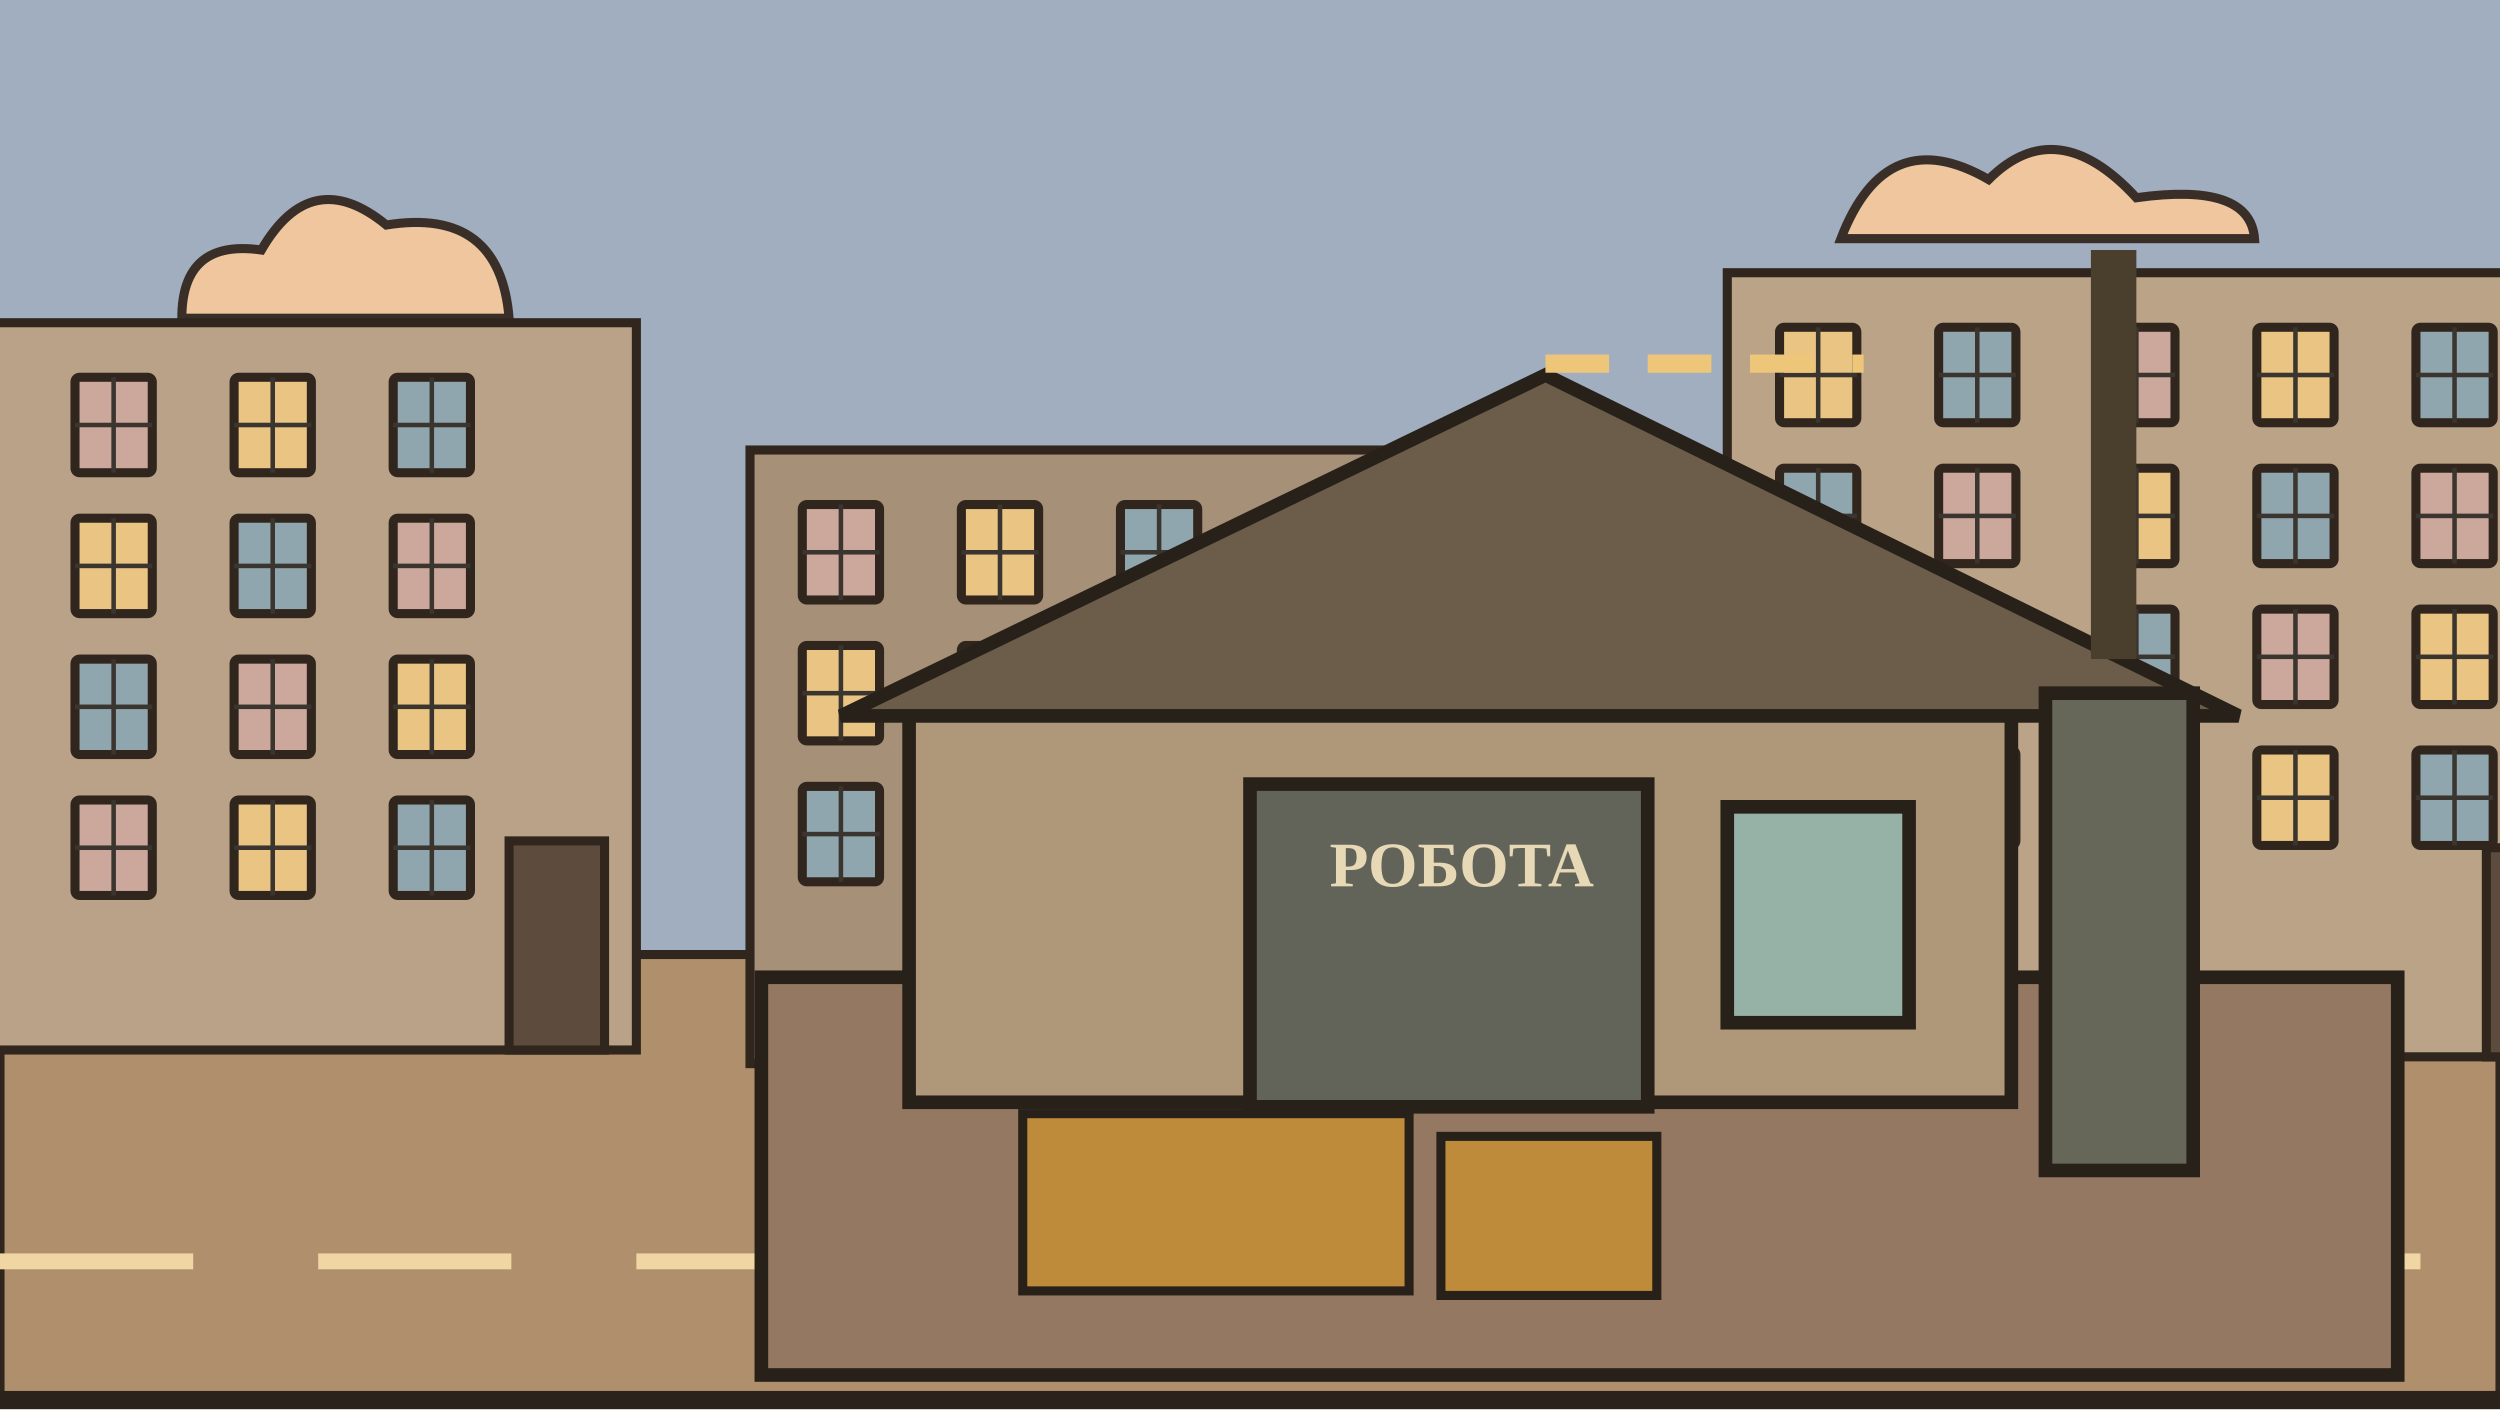
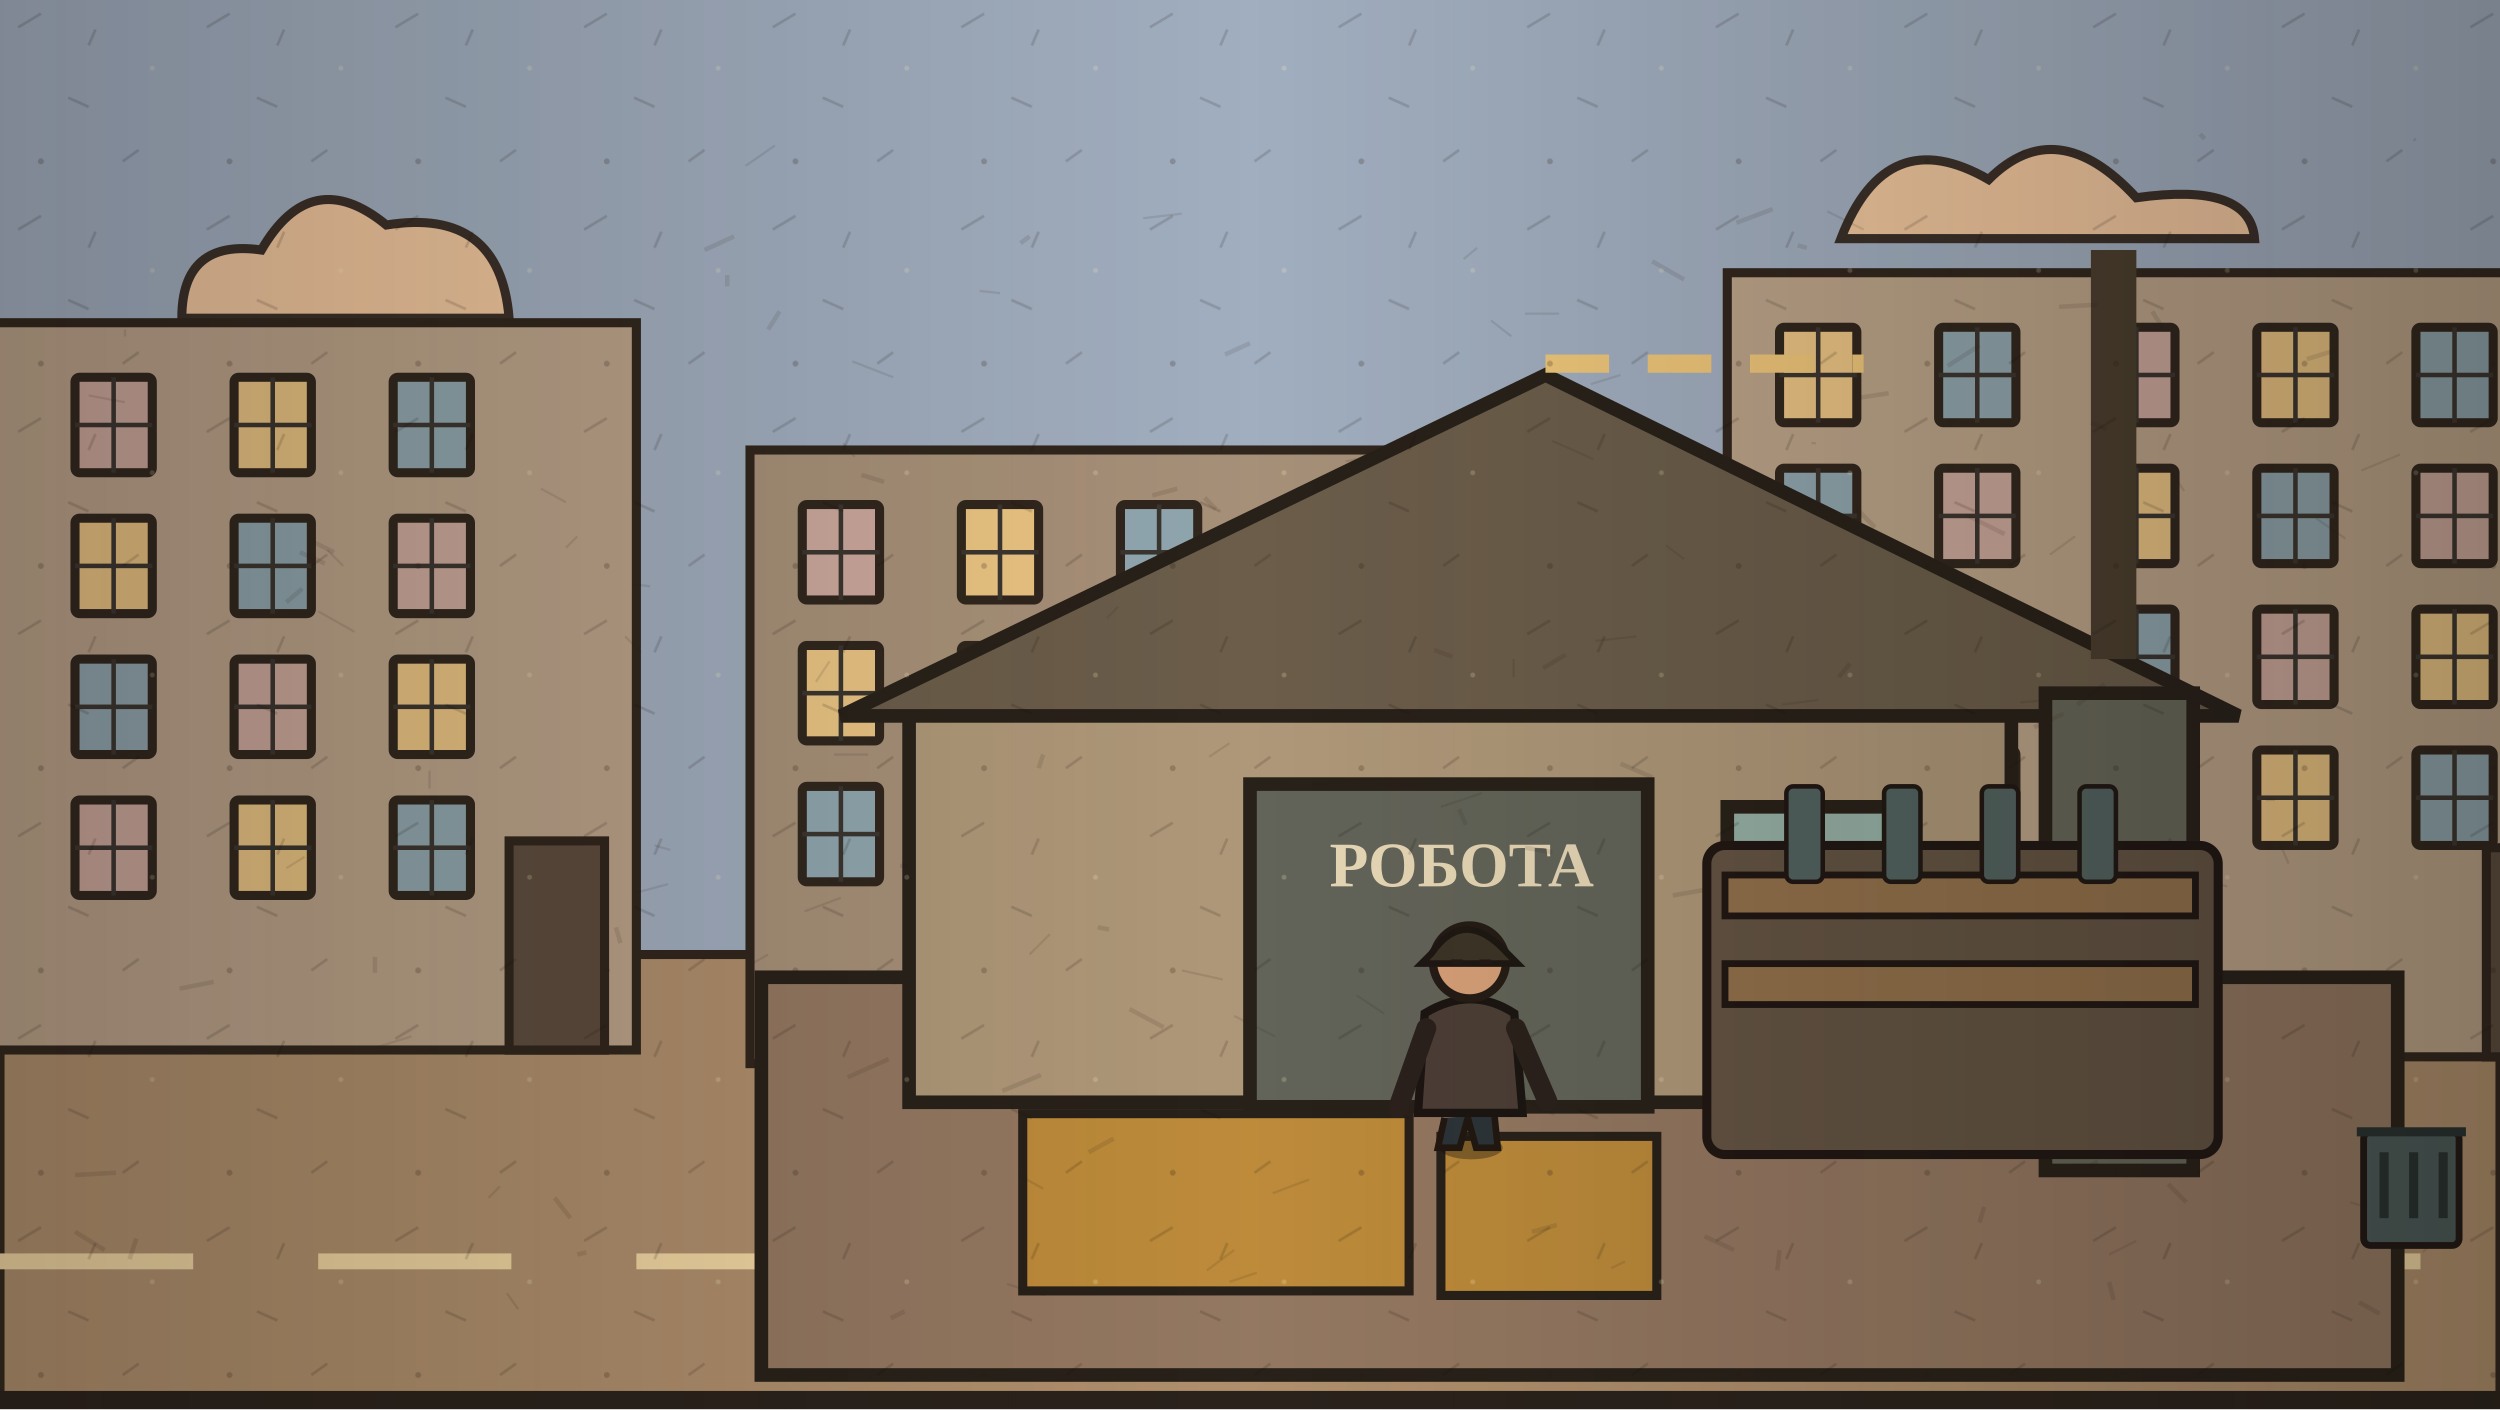
<svg xmlns="http://www.w3.org/2000/svg" viewBox="0 0 1100 620" preserveAspectRatio="xMidYMid slice">
  <rect width="1100" height="620" fill="#9aacc5" />
  <g fill="#f0c7a2" stroke="#2a2322" stroke-width="4">
    <path d="M80 140q0-35 35-30q22-38 55-11q50-8 54 41z" />
    <path d="M810 105q20-52 65-26q30-30 65 8q50-7 52 18z" />
  </g>
  <rect x="0" y="420" width="1100" height="200" fill="#a98b6b" stroke="#201916" stroke-width="4" />
  <rect x="-60" y="142" width="340" height="320" fill="#b5a08b" stroke="#201916" stroke-width="4" />
  <rect x="-37" y="166" width="34" height="42" fill="#88a4b3" stroke="#201916" stroke-width="4" rx="2" />
  <path d="M-20 166v42 M-37 187h34" stroke="#2b2929" stroke-width="2" />
  <rect x="33" y="166" width="34" height="42" fill="#c9a6a0" stroke="#201916" stroke-width="4" rx="2" />
  <path d="M50 166v42 M33 187h34" stroke="#2b2929" stroke-width="2" />
  <rect x="103" y="166" width="34" height="42" fill="#e9c484" stroke="#201916" stroke-width="4" rx="2" />
  <path d="M120 166v42 M103 187h34" stroke="#2b2929" stroke-width="2" />
  <rect x="173" y="166" width="34" height="42" fill="#88a4b3" stroke="#201916" stroke-width="4" rx="2" />
  <path d="M190 166v42 M173 187h34" stroke="#2b2929" stroke-width="2" />
  <rect x="-37" y="228" width="34" height="42" fill="#c9a6a0" stroke="#201916" stroke-width="4" rx="2" />
  <path d="M-20 228v42 M-37 249h34" stroke="#2b2929" stroke-width="2" />
  <rect x="33" y="228" width="34" height="42" fill="#e9c484" stroke="#201916" stroke-width="4" rx="2" />
  <path d="M50 228v42 M33 249h34" stroke="#2b2929" stroke-width="2" />
  <rect x="103" y="228" width="34" height="42" fill="#88a4b3" stroke="#201916" stroke-width="4" rx="2" />
  <path d="M120 228v42 M103 249h34" stroke="#2b2929" stroke-width="2" />
  <rect x="173" y="228" width="34" height="42" fill="#c9a6a0" stroke="#201916" stroke-width="4" rx="2" />
  <path d="M190 228v42 M173 249h34" stroke="#2b2929" stroke-width="2" />
  <rect x="-37" y="290" width="34" height="42" fill="#e9c484" stroke="#201916" stroke-width="4" rx="2" />
  <path d="M-20 290v42 M-37 311h34" stroke="#2b2929" stroke-width="2" />
  <rect x="33" y="290" width="34" height="42" fill="#88a4b3" stroke="#201916" stroke-width="4" rx="2" />
  <path d="M50 290v42 M33 311h34" stroke="#2b2929" stroke-width="2" />
  <rect x="103" y="290" width="34" height="42" fill="#c9a6a0" stroke="#201916" stroke-width="4" rx="2" />
  <path d="M120 290v42 M103 311h34" stroke="#2b2929" stroke-width="2" />
  <rect x="173" y="290" width="34" height="42" fill="#e9c484" stroke="#201916" stroke-width="4" rx="2" />
  <path d="M190 290v42 M173 311h34" stroke="#2b2929" stroke-width="2" />
  <rect x="-37" y="352" width="34" height="42" fill="#88a4b3" stroke="#201916" stroke-width="4" rx="2" />
  <path d="M-20 352v42 M-37 373h34" stroke="#2b2929" stroke-width="2" />
  <rect x="33" y="352" width="34" height="42" fill="#c9a6a0" stroke="#201916" stroke-width="4" rx="2" />
  <path d="M50 352v42 M33 373h34" stroke="#2b2929" stroke-width="2" />
  <rect x="103" y="352" width="34" height="42" fill="#e9c484" stroke="#201916" stroke-width="4" rx="2" />
  <path d="M120 352v42 M103 373h34" stroke="#2b2929" stroke-width="2" />
  <rect x="173" y="352" width="34" height="42" fill="#88a4b3" stroke="#201916" stroke-width="4" rx="2" />
  <path d="M190 352v42 M173 373h34" stroke="#2b2929" stroke-width="2" />
  <rect x="224" y="370" width="42" height="92" fill="#504239" stroke="#201916" stroke-width="4" />
  <rect x="760" y="120" width="390" height="345" fill="#b6a18a" stroke="#201916" stroke-width="4" />
  <rect x="783" y="144" width="34" height="42" fill="#e9c484" stroke="#201916" stroke-width="4" rx="2" />
  <path d="M800 144v42 M783 165h34" stroke="#2b2929" stroke-width="2" />
  <rect x="853" y="144" width="34" height="42" fill="#88a4b3" stroke="#201916" stroke-width="4" rx="2" />
  <path d="M870 144v42 M853 165h34" stroke="#2b2929" stroke-width="2" />
  <rect x="923" y="144" width="34" height="42" fill="#c9a6a0" stroke="#201916" stroke-width="4" rx="2" />
  <path d="M940 144v42 M923 165h34" stroke="#2b2929" stroke-width="2" />
  <rect x="993" y="144" width="34" height="42" fill="#e9c484" stroke="#201916" stroke-width="4" rx="2" />
  <path d="M1010 144v42 M993 165h34" stroke="#2b2929" stroke-width="2" />
  <rect x="1063" y="144" width="34" height="42" fill="#88a4b3" stroke="#201916" stroke-width="4" rx="2" />
  <path d="M1080 144v42 M1063 165h34" stroke="#2b2929" stroke-width="2" />
  <rect x="783" y="206" width="34" height="42" fill="#88a4b3" stroke="#201916" stroke-width="4" rx="2" />
  <path d="M800 206v42 M783 227h34" stroke="#2b2929" stroke-width="2" />
  <rect x="853" y="206" width="34" height="42" fill="#c9a6a0" stroke="#201916" stroke-width="4" rx="2" />
  <path d="M870 206v42 M853 227h34" stroke="#2b2929" stroke-width="2" />
  <rect x="923" y="206" width="34" height="42" fill="#e9c484" stroke="#201916" stroke-width="4" rx="2" />
  <path d="M940 206v42 M923 227h34" stroke="#2b2929" stroke-width="2" />
  <rect x="993" y="206" width="34" height="42" fill="#88a4b3" stroke="#201916" stroke-width="4" rx="2" />
  <path d="M1010 206v42 M993 227h34" stroke="#2b2929" stroke-width="2" />
  <rect x="1063" y="206" width="34" height="42" fill="#c9a6a0" stroke="#201916" stroke-width="4" rx="2" />
  <path d="M1080 206v42 M1063 227h34" stroke="#2b2929" stroke-width="2" />
  <rect x="783" y="268" width="34" height="42" fill="#c9a6a0" stroke="#201916" stroke-width="4" rx="2" />
  <path d="M800 268v42 M783 289h34" stroke="#2b2929" stroke-width="2" />
  <rect x="853" y="268" width="34" height="42" fill="#e9c484" stroke="#201916" stroke-width="4" rx="2" />
  <path d="M870 268v42 M853 289h34" stroke="#2b2929" stroke-width="2" />
  <rect x="923" y="268" width="34" height="42" fill="#88a4b3" stroke="#201916" stroke-width="4" rx="2" />
  <path d="M940 268v42 M923 289h34" stroke="#2b2929" stroke-width="2" />
  <rect x="993" y="268" width="34" height="42" fill="#c9a6a0" stroke="#201916" stroke-width="4" rx="2" />
  <path d="M1010 268v42 M993 289h34" stroke="#2b2929" stroke-width="2" />
  <rect x="1063" y="268" width="34" height="42" fill="#e9c484" stroke="#201916" stroke-width="4" rx="2" />
  <path d="M1080 268v42 M1063 289h34" stroke="#2b2929" stroke-width="2" />
  <rect x="783" y="330" width="34" height="42" fill="#e9c484" stroke="#201916" stroke-width="4" rx="2" />
  <path d="M800 330v42 M783 351h34" stroke="#2b2929" stroke-width="2" />
  <rect x="853" y="330" width="34" height="42" fill="#88a4b3" stroke="#201916" stroke-width="4" rx="2" />
  <path d="M870 330v42 M853 351h34" stroke="#2b2929" stroke-width="2" />
  <rect x="923" y="330" width="34" height="42" fill="#c9a6a0" stroke="#201916" stroke-width="4" rx="2" />
  <path d="M940 330v42 M923 351h34" stroke="#2b2929" stroke-width="2" />
  <rect x="993" y="330" width="34" height="42" fill="#e9c484" stroke="#201916" stroke-width="4" rx="2" />
  <path d="M1010 330v42 M993 351h34" stroke="#2b2929" stroke-width="2" />
  <rect x="1063" y="330" width="34" height="42" fill="#88a4b3" stroke="#201916" stroke-width="4" rx="2" />
  <path d="M1080 330v42 M1063 351h34" stroke="#2b2929" stroke-width="2" />
  <rect x="1094" y="373" width="42" height="92" fill="#504239" stroke="#201916" stroke-width="4" />
  <rect x="330" y="198" width="290" height="270" fill="#a18c78" stroke="#201916" stroke-width="4" />
  <rect x="353" y="222" width="34" height="42" fill="#c9a6a0" stroke="#201916" stroke-width="4" rx="2" />
  <path d="M370 222v42 M353 243h34" stroke="#2b2929" stroke-width="2" />
  <rect x="423" y="222" width="34" height="42" fill="#e9c484" stroke="#201916" stroke-width="4" rx="2" />
  <path d="M440 222v42 M423 243h34" stroke="#2b2929" stroke-width="2" />
  <rect x="493" y="222" width="34" height="42" fill="#88a4b3" stroke="#201916" stroke-width="4" rx="2" />
  <path d="M510 222v42 M493 243h34" stroke="#2b2929" stroke-width="2" />
  <rect x="353" y="284" width="34" height="42" fill="#e9c484" stroke="#201916" stroke-width="4" rx="2" />
  <path d="M370 284v42 M353 305h34" stroke="#2b2929" stroke-width="2" />
  <rect x="423" y="284" width="34" height="42" fill="#88a4b3" stroke="#201916" stroke-width="4" rx="2" />
  <path d="M440 284v42 M423 305h34" stroke="#2b2929" stroke-width="2" />
  <rect x="493" y="284" width="34" height="42" fill="#c9a6a0" stroke="#201916" stroke-width="4" rx="2" />
  <path d="M510 284v42 M493 305h34" stroke="#2b2929" stroke-width="2" />
  <rect x="353" y="346" width="34" height="42" fill="#88a4b3" stroke="#201916" stroke-width="4" rx="2" />
  <path d="M370 346v42 M353 367h34" stroke="#2b2929" stroke-width="2" />
  <rect x="423" y="346" width="34" height="42" fill="#c9a6a0" stroke="#201916" stroke-width="4" rx="2" />
  <path d="M440 346v42 M423 367h34" stroke="#2b2929" stroke-width="2" />
  <rect x="493" y="346" width="34" height="42" fill="#e9c484" stroke="#201916" stroke-width="4" rx="2" />
  <path d="M510 346v42 M493 367h34" stroke="#2b2929" stroke-width="2" />
  <rect x="564" y="376" width="42" height="92" fill="#504239" stroke="#201916" stroke-width="4" />
  <rect x="650" y="350" width="100" height="100" fill="#46645b" stroke="#201916" stroke-width="4" />
  <rect x="659" y="372" width="80" height="24" fill="#e0c084" stroke="#201916" stroke-width="4" />
  <path d="M0 555H1100" stroke="#f0d8a6" stroke-width="7" stroke-dasharray="85 55" />
  <path d="M0 618H1100" stroke="#191514" stroke-width="12" />
  <g class="comic-world-decor">
    <g stroke="#171411" stroke-width="6">
      <path d="M335 430h720v175H335z" fill="#8c7260" />
      <rect x="400" y="310" width="485" height="175" fill="#a99579" />
      <path d="M370 315l310-150 305 150z" fill="#5f5547" />
      <rect x="550" y="345" width="175" height="142" fill="#575c57" />
      <rect x="760" y="355" width="80" height="95" fill="#8eb0aa" />
      <rect x="900" y="305" width="65" height="210" fill="#5b6057" />
      <path d="M930 290V110" stroke="#3c3327" stroke-width="20" />
    </g>
    <path d="M680 160h140" stroke="#eec779" stroke-width="8" stroke-dasharray="28 17" />
    <text x="585" y="390" font-size="28" font-weight="900" fill="#e6dabc">РОБОТА</text>
    <g fill="#b88735" stroke="#171411" stroke-width="4">
      <rect x="450" y="490" width="170" height="78" />
      <rect x="634" y="500" width="95" height="70" />
    </g>
  </g>
  <rect width="1100" height="620" fill="#f3c26d" opacity=".08" />
+   <defs>
+     <pattern id="uhy16grain" width="83" height="89" patternUnits="userSpaceOnUse">
+       <path d="M8 12l10-6M61 66l-7 5M30 43l9 4M42 13l-3 7" stroke="#140d0a" stroke-width="1.2" opacity=".15" />
+       <circle cx="18" cy="71" r="1.3" fill="#281b12" opacity=".22" />
+       <circle cx="67" cy="30" r="1.1" fill="#fff7c7" opacity=".21" />
+     </pattern>
+     <linearGradient id="uhy16vignette">
+       <stop offset="0" stop-color="#100b08" stop-opacity=".24" />
+       <stop offset=".50" stop-color="#100b08" stop-opacity="0" />
+       <stop offset="1" stop-color="#100b08" stop-opacity=".28" />
+     </linearGradient>
+   </defs>
+   <rect width="1100" height="620" fill="url(#uhy16grain)" pointer-events="none" />
+   <path d="M238 215l11 6" stroke="#281c15" stroke-width="1" opacity=".12" />
+   <path d="M373 474l18 -8" stroke="#281c15" stroke-width="2" opacity=".12" />
+   <path d="M940 546l-12 6" stroke="#281c15" stroke-width="1" opacity=".12" />
+   <path d="M520 427l18 4" stroke="#281c15" stroke-width="1" opacity=".12" />
+   <path d="M392 580l6 -3" stroke="#281c15" stroke-width="2" opacity=".12" />
+   <path d="M909 66l11 3" stroke="#281c15" stroke-width="1" opacity=".12" />
+   <path d="M400 381l-4 0" stroke="#281c15" stroke-width="2" opacity=".12" />
+   <path d="M684 490l-15 -7" stroke="#281c15" stroke-width="2" opacity=".12" />
+   <path d="M288 372l7 2" stroke="#281c15" stroke-width="1" opacity=".12" />
+   <path d="M634 355l18 -6" stroke="#281c15" stroke-width="1" opacity=".12" />
+   <path d="M459 332l-2 6" stroke="#281c15" stroke-width="2" opacity=".12" />
+   <path d="M918 389l7 2" stroke="#281c15" stroke-width="1" opacity=".12" />
+   <path d="M666 290l0 8" stroke="#281c15" stroke-width="1" opacity=".12" />
+   <path d="M503 96l17 -2" stroke="#281c15" stroke-width="1" opacity=".12" />
+   <path d="M665 148l-9 -7" stroke="#281c15" stroke-width="1" opacity=".12" />
+   <path d="M791 108l4 1" stroke="#281c15" stroke-width="2" opacity=".12" />
+   <path d="M165 428l0 -7" stroke="#281c15" stroke-width="2" opacity=".12" />
+   <path d="M884 398l-13 5" stroke="#281c15" stroke-width="2" opacity=".12" />
+   <path d="M767 476l7 -5" stroke="#281c15" stroke-width="2" opacity=".12" />
+   <path d="M531 559l12 -9" stroke="#281c15" stroke-width="1" opacity=".12" />
+   <path d="M750 544l13 6" stroke="#281c15" stroke-width="2" opacity=".12" />
+   <path d="M713 165l-13 4" stroke="#281c15" stroke-width="1" opacity=".12" />
+   <path d="M962 529l-8 -8" stroke="#281c15" stroke-width="2" opacity=".12" />
+   <path d="M970 61l-2 -2" stroke="#281c15" stroke-width="2" opacity=".12" />
+   <path d="M683 375l-12 -2" stroke="#281c15" stroke-width="2" opacity=".12" />
+   <path d="M702 282l18 -2" stroke="#281c15" stroke-width="1" opacity=".12" />
+   <path d="M645 363l-3 -7" stroke="#281c15" stroke-width="2" opacity=".12" />
+   <path d="M431 128l9 1" stroke="#281c15" stroke-width="1" opacity=".12" />
+   <path d="M507 218l11 -3" stroke="#281c15" stroke-width="2" opacity=".12" />
+   <path d="M271 408l2 7" stroke="#281c15" stroke-width="2" opacity=".12" />
+   <path d="M215 527l5 -5" stroke="#281c15" stroke-width="1" opacity=".12" />
+   <path d="M674 542l11 -3" stroke="#281c15" stroke-width="2" opacity=".12" />
+   <path d="M375 159l18 7" stroke="#281c15" stroke-width="1" opacity=".12" />
+   <path d="M814 292l-5 6" stroke="#281c15" stroke-width="2" opacity=".12" />
+   <path d="M140 269l16 9" stroke="#281c15" stroke-width="1" opacity=".12" />
+   <path d="M254 236l-5 5" stroke="#281c15" stroke-width="1" opacity=".12" />
+   <path d="M490 501l-11 6" stroke="#281c15" stroke-width="2" opacity=".12" />
+   <path d="M278 257l8 1" stroke="#281c15" stroke-width="1" opacity=".12" />
+   <path d="M512 452l-15 -8" stroke="#281c15" stroke-width="2" opacity=".12" />
+   <path d="M294 389l-15 4" stroke="#281c15" stroke-width="1" opacity=".12" />
+   <path d="M51 516l-18 1" stroke="#281c15" stroke-width="2" opacity=".12" />
+   <path d="M753 391l-17 3" stroke="#281c15" stroke-width="2" opacity=".12" />
+   <path d="M1003 371l4 9" stroke="#281c15" stroke-width="1" opacity=".12" />
+   <path d="M189 347l0 -8" stroke="#281c15" stroke-width="1" opacity=".12" />
+   <path d="M553 560l-12 4" stroke="#281c15" stroke-width="1" opacity=".12" />
+   <path d="M126 382l8 -5" stroke="#281c15" stroke-width="1" opacity=".12" />
+   <path d="M650 109l-6 5" stroke="#281c15" stroke-width="1" opacity=".12" />
+   <path d="M151 249l-7 -7" stroke="#281c15" stroke-width="1" opacity=".12" />
+   <path d="M1047 578l-9 -5" stroke="#281c15" stroke-width="2" opacity=".12" />
+   <path d="M913 236l-11 8" stroke="#281c15" stroke-width="1" opacity=".12" />
+   <path d="M1063 61l-1 1" stroke="#281c15" stroke-width="1" opacity=".12" />
+   <path d="M947 137l5 8" stroke="#281c15" stroke-width="2" opacity=".12" />
+   <path d="M727 342l-14 -6" stroke="#281c15" stroke-width="2" opacity=".12" />
+   <path d="M441 480l17 -7" stroke="#281c15" stroke-width="2" opacity=".12" />
+   <path d="M906 135l17 -1" stroke="#281c15" stroke-width="2" opacity=".12" />
+   <path d="M960 503l1 3" stroke="#281c15" stroke-width="2" opacity=".12" />
+   <path d="M800 308l-16 2" stroke="#281c15" stroke-width="1" opacity=".12" />
+   <path d="M912 517l11 -6" stroke="#281c15" stroke-width="2" opacity=".12" />
+   <path d="M592 203l5 -1" stroke="#281c15" stroke-width="1" opacity=".12" />
+   <path d="M782 559l1 -9" stroke="#281c15" stroke-width="2" opacity=".12" />
+   <path d="M885 449l-12 6" stroke="#281c15" stroke-width="1" opacity=".12" />
+   <path d="M764 98l16 -6" stroke="#281c15" stroke-width="2" opacity=".12" />
+   <path d="M930 572l-2 -8" stroke="#281c15" stroke-width="2" opacity=".12" />
+   <path d="M927 189l-7 -3" stroke="#281c15" stroke-width="2" opacity=".12" />
+   <path d="M388 428l6 5" stroke="#281c15" stroke-width="1" opacity=".12" />
+   <path d="M443 565l17 5" stroke="#281c15" stroke-width="1" opacity=".12" />
+   <path d="M39 174l16 3" stroke="#281c15" stroke-width="1" opacity=".12" />
+   <path d="M857 161l14 -9" stroke="#281c15" stroke-width="2" opacity=".12" />
+   <path d="M679 294l10 -6" stroke="#281c15" stroke-width="2" opacity=".12" />
+   <path d="M449 107l4 -3" stroke="#281c15" stroke-width="2" opacity=".12" />
+   <path d="M955 207l6 9" stroke="#281c15" stroke-width="1" opacity=".12" />
+   <path d="M223 569l5 7" stroke="#281c15" stroke-width="1" opacity=".12" />
+   <path d="M727 115l14 8" stroke="#281c15" stroke-width="2" opacity=".12" />
+   <path d="M818 175l13 -2" stroke="#281c15" stroke-width="2" opacity=".12" />
+   <path d="M889 309l12 -1" stroke="#281c15" stroke-width="1" opacity=".12" />
+   <path d="M804 93l16 8" stroke="#281c15" stroke-width="1" opacity=".12" />
+   <path d="M376 201l-5 -6" stroke="#281c15" stroke-width="1" opacity=".12" />
+   <path d="M251 536l-7 -9" stroke="#281c15" stroke-width="2" opacity=".12" />
+   <path d="M871 538l2 -7" stroke="#281c15" stroke-width="2" opacity=".12" />
+   <path d="M543 447l18 9" stroke="#281c15" stroke-width="1" opacity=".12" />
+   <path d="M488 409l-5 -1" stroke="#281c15" stroke-width="2" opacity=".12" />
+   <path d="M453 420l9 -9" stroke="#281c15" stroke-width="1" opacity=".12" />
+   <path d="M797 195l2 0" stroke="#281c15" stroke-width="1" opacity=".12" />
+   <path d="M338 420l-9 5" stroke="#281c15" stroke-width="1" opacity=".12" />
+   <path d="M1056 200l-17 7" stroke="#281c15" stroke-width="1" opacity=".12" />
+   <path d="M165 461l16 -5" stroke="#281c15" stroke-width="1" opacity=".12" />
+   <path d="M667 481l-3 -7" stroke="#281c15" stroke-width="2" opacity=".12" />
+   <path d="M535 224l-5 -5" stroke="#281c15" stroke-width="2" opacity=".12" />
+   <path d="M55 148l0 -3" stroke="#281c15" stroke-width="1" opacity=".12" />
+   <path d="M597 438l12 8" stroke="#281c15" stroke-width="1" opacity=".12" />
+   <path d="M733 240l8 6" stroke="#281c15" stroke-width="1" opacity=".12" />
+   <path d="M560 525l16 -6" stroke="#281c15" stroke-width="1" opacity=".12" />
+   <path d="M370 395l-16 6" stroke="#281c15" stroke-width="1" opacity=".12" />
+   <path d="M132 243l11 5" stroke="#281c15" stroke-width="2" opacity=".12" />
+   <path d="M997 352l4 0" stroke="#281c15" stroke-width="1" opacity=".12" />
+   <path d="M914 310l12 -9" stroke="#281c15" stroke-width="2" opacity=".12" />
+   <path d="M343 137l-5 8" stroke="#281c15" stroke-width="2" opacity=".12" />
+   <path d="M310 110l13 -6" stroke="#281c15" stroke-width="2" opacity=".12" />
+   <path d="M1028 154l-13 4" stroke="#281c15" stroke-width="2" opacity=".12" />
+   <path d="M320 126l0 -5" stroke="#281c15" stroke-width="2" opacity=".12" />
+   <path d="M631 286l8 3" stroke="#281c15" stroke-width="2" opacity=".12" />
+   <path d="M379 209l10 3" stroke="#281c15" stroke-width="2" opacity=".12" />
+   <path d="M967 387l13 3" stroke="#281c15" stroke-width="1" opacity=".12" />
+   <path d="M541 327l-9 6" stroke="#281c15" stroke-width="1" opacity=".12" />
+   <path d="M367 332l15 0" stroke="#281c15" stroke-width="1" opacity=".12" />
+   <path d="M147 243l-10 -5" stroke="#281c15" stroke-width="2" opacity=".12" />
+   <path d="M913 493l14 -5" stroke="#281c15" stroke-width="2" opacity=".12" />
+   <path d="M701 202l-18 -8" stroke="#281c15" stroke-width="1" opacity=".12" />
+   <path d="M492 267l-5 5" stroke="#281c15" stroke-width="1" opacity=".12" />
+   <path d="M46 550l-13 -8" stroke="#281c15" stroke-width="2" opacity=".12" />
+   <path d="M889 382l6 3" stroke="#281c15" stroke-width="2" opacity=".12" />
+   <path d="M359 300l6 -9" stroke="#281c15" stroke-width="1" opacity=".12" />
+   <path d="M60 545l-3 9" stroke="#281c15" stroke-width="2" opacity=".12" />
+   <path d="M686 138l-15 0" stroke="#281c15" stroke-width="1" opacity=".12" />
+   <path d="M825 232l-8 -8" stroke="#281c15" stroke-width="2" opacity=".12" />
+   <path d="M956 491l18 -1" stroke="#281c15" stroke-width="2" opacity=".12" />
+   <path d="M550 151l-11 5" stroke="#281c15" stroke-width="2" opacity=".12" />
+   <path d="M1034 529l17 5" stroke="#281c15" stroke-width="1" opacity=".12" />
+   <path d="M875 468l-18 -3" stroke="#281c15" stroke-width="2" opacity=".12" />
+   <path d="M1032 237l-13 -9" stroke="#281c15" stroke-width="1" opacity=".12" />
+   <path d="M126 265l7 -6" stroke="#281c15" stroke-width="2" opacity=".12" />
+   <path d="M459 523l-11 -6" stroke="#281c15" stroke-width="1" opacity=".12" />
+   <path d="M282 287l-7 -7" stroke="#281c15" stroke-width="1" opacity=".12" />
+   <path d="M79 435l15 -3" stroke="#281c15" stroke-width="2" opacity=".12" />
+   <path d="M715 555l-6 3" stroke="#281c15" stroke-width="1" opacity=".12" />
+   <path d="M341 64l-13 9" stroke="#281c15" stroke-width="1" opacity=".12" />
+   <path d="M908 314l-13 6" stroke="#281c15" stroke-width="2" opacity=".12" />
+   <path d="M258 551l-4 1" stroke="#281c15" stroke-width="2" opacity=".12" />
+   <path d="M882 235l-16 -8" stroke="#281c15" stroke-width="2" opacity=".12" />
+   <path d="M1066 551l6 -6" stroke="#281c15" stroke-width="1" opacity=".12" />
+   <rect x="751" y="372" width="225" height="136" fill="#635443" stroke="#201713" stroke-width="4" rx="8" />
+   <rect x="759" y="385" width="207" height="18" fill="#92714b" stroke="#201713" stroke-width="3" />
+   <rect x="759" y="424" width="207" height="18" fill="#92714b" stroke="#201713" stroke-width="3" />
+   <rect x="786" y="346" width="16" height="42" fill="#526360" stroke="#201713" stroke-width="2" rx="3" />
+   <rect x="829" y="346" width="16" height="42" fill="#526360" stroke="#201713" stroke-width="2" rx="3" />
+   <rect x="872" y="346" width="16" height="42" fill="#526360" stroke="#201713" stroke-width="2" rx="3" />
+   <rect x="915" y="346" width="16" height="42" fill="#526360" stroke="#201713" stroke-width="2" rx="3" />
+   <g transform="translate(640 505) scale(0.73)">
+     <ellipse cx="10" cy="0" rx="19" ry="7" fill="#130e0c" opacity=".36" />
+     <path d="M-6-18l-4 18h13l5-18 5 18h13l-2-20" fill="#2c3439" stroke="#211811" stroke-width="4" />
+     <path d="M-18-81q28-17 54 0l5 60h-63Z" fill="#4c3e36" stroke="#1b1512" stroke-width="5" />
+     <path d="M-17-72l-17 48M37-72l19 44" stroke="#2b211c" stroke-width="12" stroke-linecap="round" />
+     <circle cx="9" cy="-112" r="22" fill="#d6a078" stroke="#251b16" stroke-width="5" />
+     <path d="M-14-117q20-29 46 0l6 6h-58Z" fill="#3d3428" stroke="#1e1713" stroke-width="4" />
+     <path d="M-2-112h7m10 0h7" stroke="#231915" stroke-width="3" />
+   </g>
+   <g transform="translate(1040 498)">
+     <rect x="0" y="0" width="42" height="50" fill="#4b5b59" stroke="#201713" stroke-width="3" rx="3" />
+     <path d="M-3 0h48M9 9v29M22 9v29M35 9v29" stroke="#27312f" stroke-width="4" />
+   </g>
+   <rect width="1100" height="620" fill="url(#uhy16vignette)" pointer-events="none" />
</svg>
